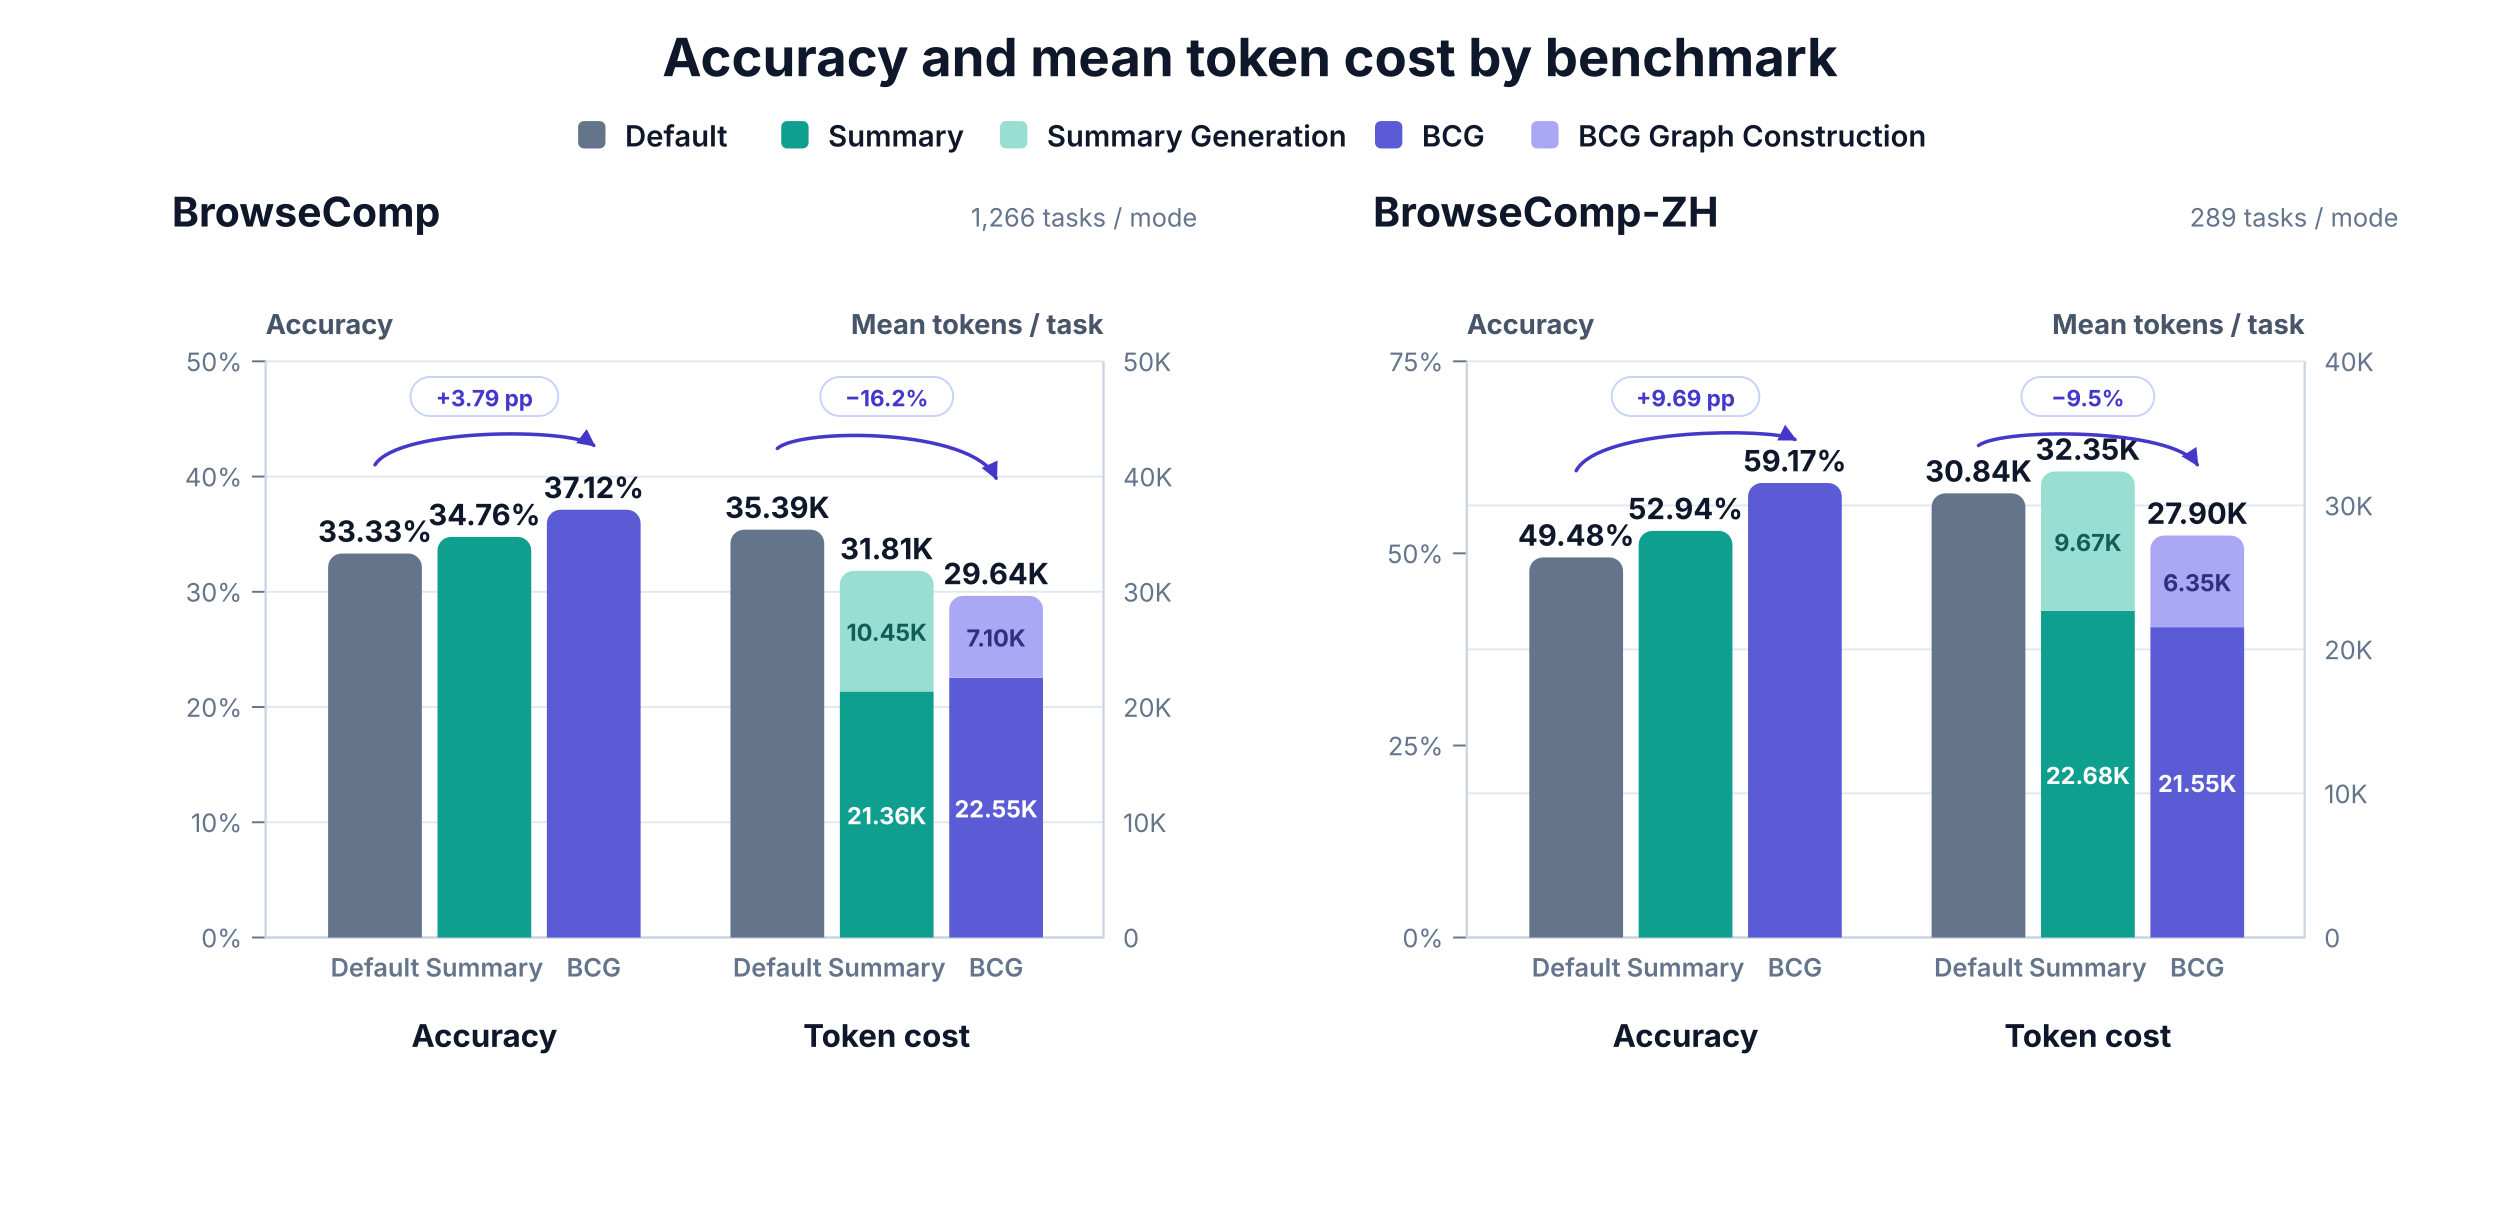
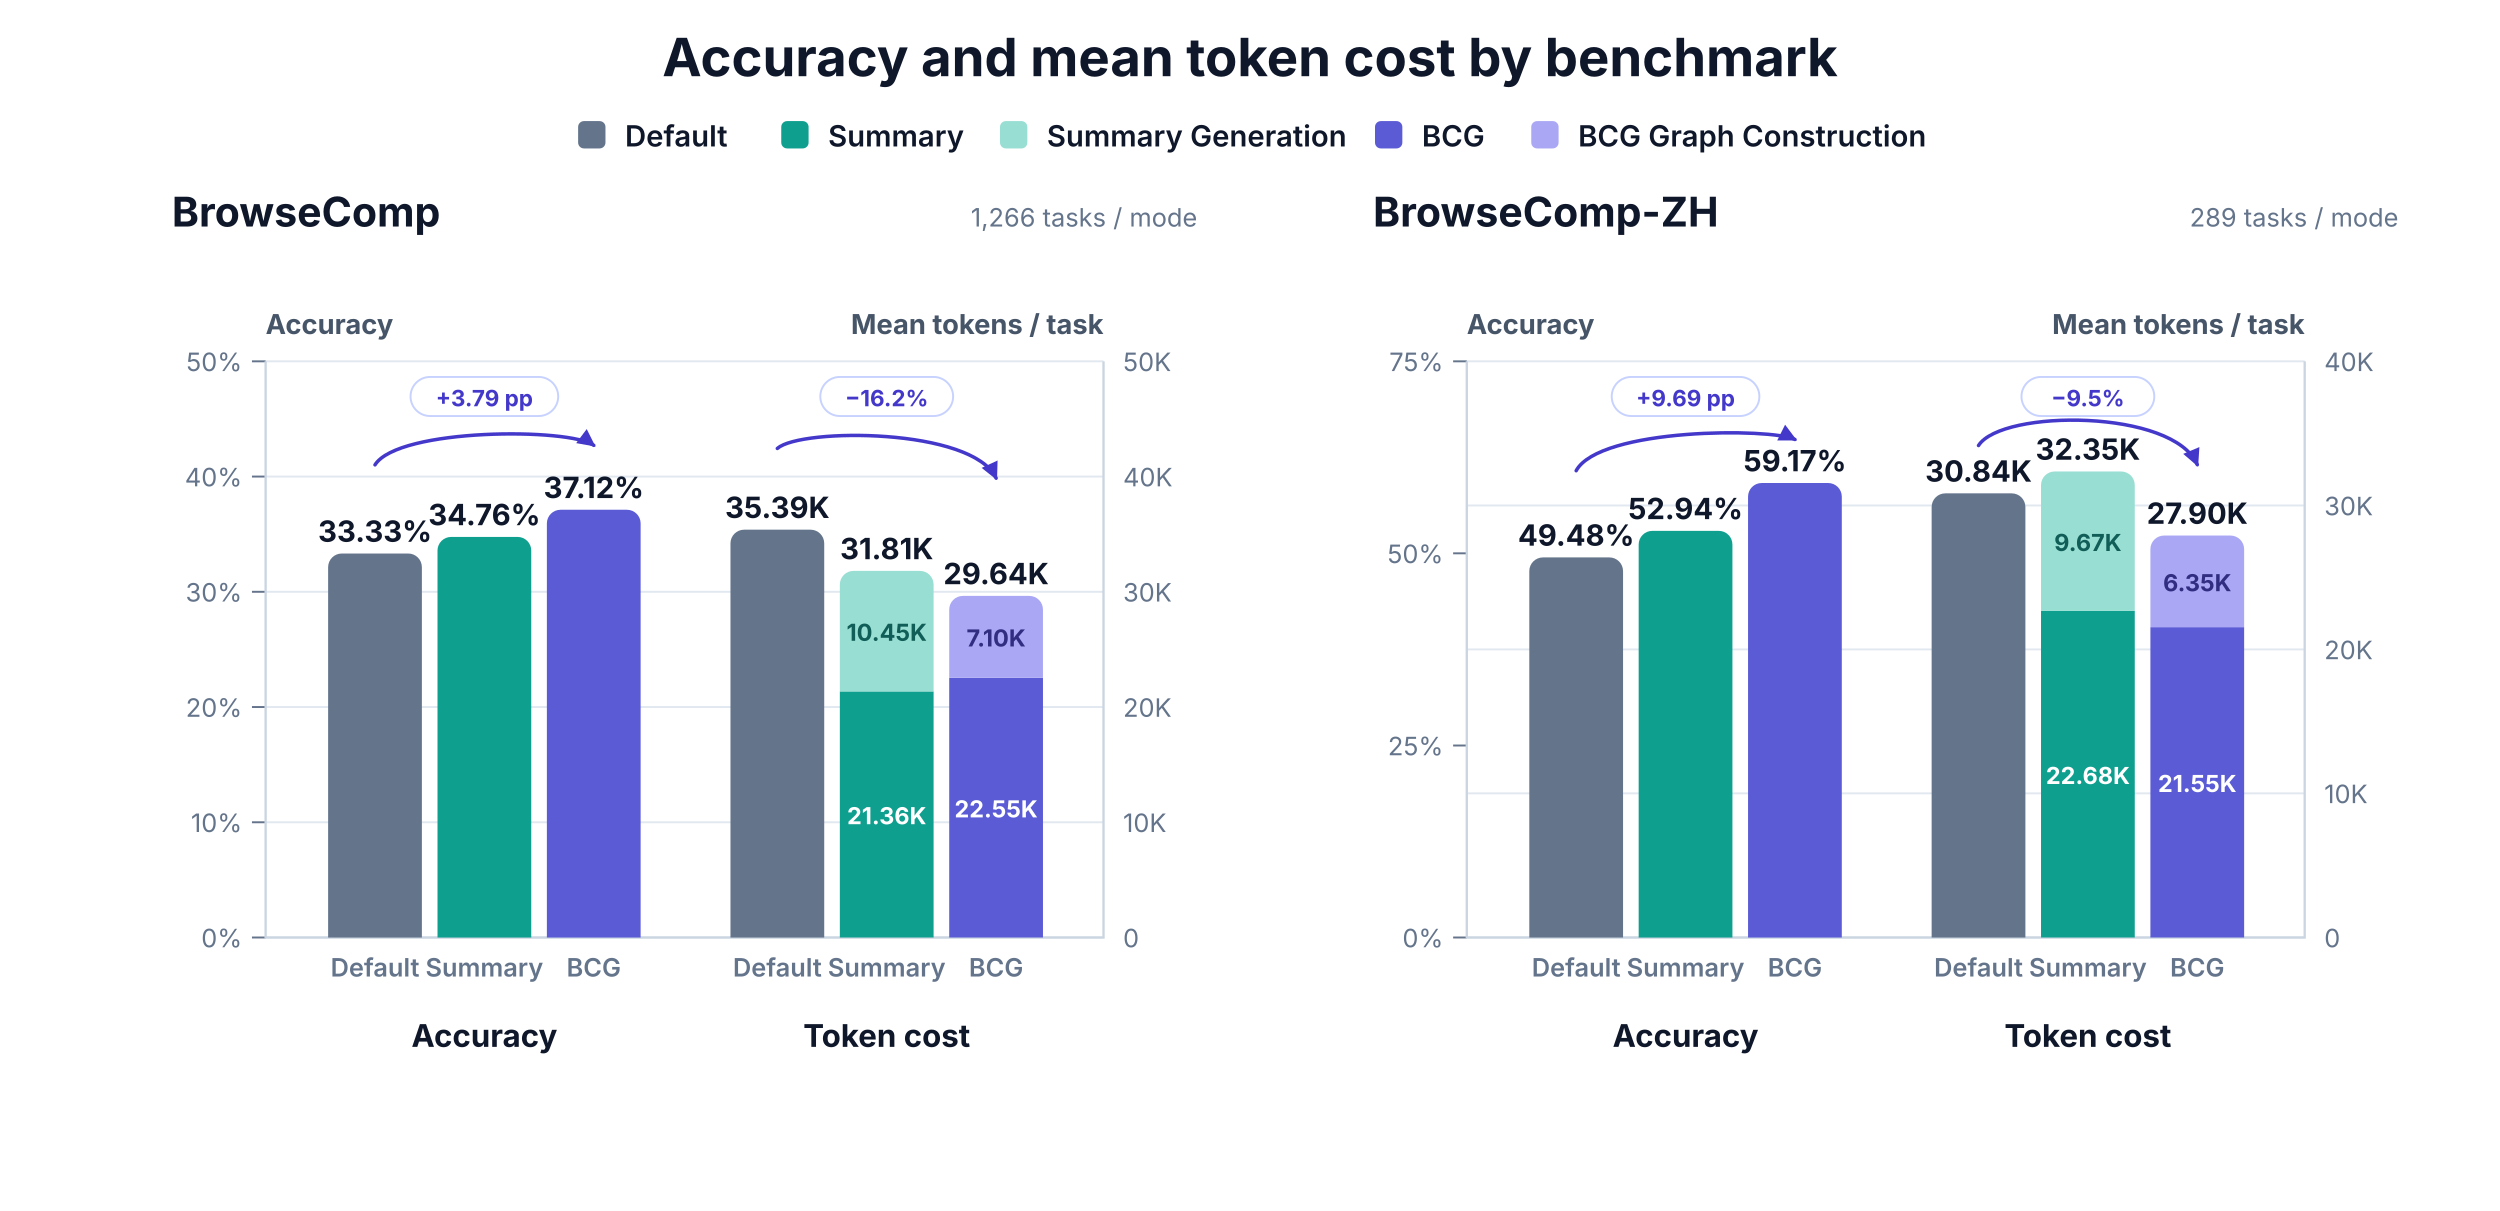
<svg xmlns="http://www.w3.org/2000/svg" width="1280" height="620" viewBox="0 0 1280 620" role="img" aria-labelledby="title desc">
  <rect width="1280" height="620" fill="#ffffff" />
  <g font-family="Inter,Arial,sans-serif">
    <defs>
      <marker id="improvement-arrow" viewBox="0 0 8 8" refX="7" refY="4" markerWidth="5" markerHeight="5" orient="auto">
        <path d="M0 0L8 4L0 8Z" fill="#4338ca" />
      </marker>
    </defs>
    <text x="640" y="39" text-anchor="middle" fill="#0f172a" font-size="27" font-weight="700">Accuracy and mean token cost by benchmark</text>
    <rect x="296" y="62" width="14" height="14" rx="3" fill="#64748b" />
    <text x="320" y="75" fill="#0f172a" font-size="15" font-weight="600">Default</text>
    <rect x="400" y="62" width="14" height="14" rx="3" fill="#0f9f8f" />
    <text x="424" y="75" fill="#0f172a" font-size="15" font-weight="600">Summary</text>
    <rect x="512" y="62" width="14" height="14" rx="3" fill="#99ded3" />
    <text x="536" y="75" fill="#0f172a" font-size="15" font-weight="600">Summary Generation</text>
    <rect x="704" y="62" width="14" height="14" rx="3" fill="#5b5bd6" />
    <text x="728" y="75" fill="#0f172a" font-size="15" font-weight="600">BCG</text>
    <rect x="784" y="62" width="14" height="14" rx="3" fill="#aaa8f4" />
    <text x="808" y="75" fill="#0f172a" font-size="15" font-weight="600">BCG Graph Construction</text>
    <text x="88" y="116" fill="#0f172a" font-size="21" font-weight="700">BrowseComp</text>
    <text x="613" y="116" text-anchor="end" fill="#64748b" font-size="13">1,266 tasks / mode</text>
    <text x="136.0" y="171" fill="#475569" font-size="14" font-weight="700">Accuracy</text>
    <text x="565.0" y="171" text-anchor="end" fill="#475569" font-size="14" font-weight="700">Mean tokens / task</text>
    <path d="M136.0 480.0H565.0" stroke="#e2e8f0" stroke-width="1" />
    <text x="575.0" y="485.0" fill="#64748b" font-size="13">0</text>
    <path d="M136.0 421.0H565.0" stroke="#e2e8f0" stroke-width="1" />
    <text x="575.0" y="426.0" fill="#64748b" font-size="13">10K</text>
    <path d="M136.0 362.0H565.0" stroke="#e2e8f0" stroke-width="1" />
    <text x="575.0" y="367.0" fill="#64748b" font-size="13">20K</text>
    <path d="M136.0 303.0H565.0" stroke="#e2e8f0" stroke-width="1" />
    <text x="575.0" y="308.0" fill="#64748b" font-size="13">30K</text>
    <path d="M136.0 244.0H565.0" stroke="#e2e8f0" stroke-width="1" />
    <text x="575.0" y="249.0" fill="#64748b" font-size="13">40K</text>
    <path d="M136.0 185.0H565.0" stroke="#e2e8f0" stroke-width="1" />
    <text x="575.0" y="190.0" fill="#64748b" font-size="13">50K</text>
    <path d="M129.0 480.0H136.0" stroke="#64748b" stroke-width="1" />
    <text x="124.0" y="485.0" text-anchor="end" fill="#64748b" font-size="13">0%</text>
    <path d="M129.0 421.0H136.0" stroke="#64748b" stroke-width="1" />
    <text x="124.0" y="426.0" text-anchor="end" fill="#64748b" font-size="13">10%</text>
    <path d="M129.0 362.0H136.0" stroke="#64748b" stroke-width="1" />
    <text x="124.0" y="367.0" text-anchor="end" fill="#64748b" font-size="13">20%</text>
    <path d="M129.0 303.0H136.0" stroke="#64748b" stroke-width="1" />
    <text x="124.0" y="308.0" text-anchor="end" fill="#64748b" font-size="13">30%</text>
    <path d="M129.0 244.0H136.0" stroke="#64748b" stroke-width="1" />
    <text x="124.0" y="249.0" text-anchor="end" fill="#64748b" font-size="13">40%</text>
    <path d="M129.0 185.0H136.0" stroke="#64748b" stroke-width="1" />
    <text x="124.0" y="190.0" text-anchor="end" fill="#64748b" font-size="13">50%</text>
    <path d="M136.0 185.0V480.0H565.0V185.0" fill="none" stroke="#cbd5e1" stroke-width="1.2" />
    <path d="M168.0 480.0V290.4a7 7 0 0 1 7 -7h34.0a7 7 0 0 1 7 7V480.0Z" fill="#64748b" />
    <text x="192.0" y="277.4" text-anchor="middle" fill="#0f172a" font-size="15" font-weight="700">33.33%</text>
    <text x="192.0" y="500" text-anchor="middle" fill="#64748b" font-size="13" font-weight="600">Default</text>
    <path d="M224.0 480.0V281.9a7 7 0 0 1 7 -7h34.0a7 7 0 0 1 7 7V480.0Z" fill="#0f9f8f" />
    <text x="248.0" y="268.9" text-anchor="middle" fill="#0f172a" font-size="15" font-weight="700">34.76%</text>
    <text x="248.0" y="500" text-anchor="middle" fill="#64748b" font-size="13" font-weight="600">Summary</text>
    <path d="M280.0 480.0V268.0a7 7 0 0 1 7 -7h34.0a7 7 0 0 1 7 7V480.0Z" fill="#5b5bd6" />
    <text x="304.0" y="255.0" text-anchor="middle" fill="#0f172a" font-size="15" font-weight="700">37.12%</text>
    <text x="304.0" y="500" text-anchor="middle" fill="#64748b" font-size="13" font-weight="600">BCG</text>
    <path d="M192.0 238.0 C204.0 219.0, 292.0 219.0, 304.0 228.0" fill="none" stroke="#4338ca" stroke-width="1.8" stroke-linecap="round" marker-end="url(#improvement-arrow)" />
    <rect x="210.2" y="193.0" width="75.6" height="20" rx="10" fill="#ffffff" stroke="#c7d2fe" />
    <text x="248.0" y="208.0" text-anchor="middle" fill="#4338ca" font-size="11.5" font-weight="700">+3.79 pp</text>
    <path d="M374.0 480.0V278.2a7 7 0 0 1 7 -7h34.0a7 7 0 0 1 7 7V480.0Z" fill="#64748b" />
    <text x="398.0" y="265.2" text-anchor="middle" fill="#0f172a" font-size="15" font-weight="700">35.39K</text>
    <text x="398.0" y="500" text-anchor="middle" fill="#64748b" font-size="13" font-weight="600">Default</text>
    <text x="248.0" y="536" text-anchor="middle" fill="#0f172a" font-size="16" font-weight="700">Accuracy</text>
    <text x="454.0" y="536" text-anchor="middle" fill="#0f172a" font-size="16" font-weight="700">Token cost</text>
    <rect x="430.0" y="354.0" width="48.0" height="126.0" fill="#0f9f8f" />
    <path d="M430.0 354.0V299.3a7 7 0 0 1 7 -7h34.0a7 7 0 0 1 7 7V354.0Z" fill="#99ded3" />
    <text x="454.0" y="286.3" text-anchor="middle" fill="#0f172a" font-size="15" font-weight="700">31.81K</text>
    <text x="454.0" y="422.0" text-anchor="middle" fill="#ffffff" font-size="12" font-weight="700">21.36K</text>
    <text x="454.0" y="328.1" text-anchor="middle" fill="#115e59" font-size="12" font-weight="700">10.45K</text>
    <text x="454.0" y="500" text-anchor="middle" fill="#64748b" font-size="13" font-weight="600">Summary</text>
    <rect x="486.0" y="347.0" width="48.0" height="133.0" fill="#5b5bd6" />
    <path d="M486.0 347.0V312.1a7 7 0 0 1 7 -7h34.0a7 7 0 0 1 7 7V347.0Z" fill="#aaa8f4" />
    <text x="510.0" y="299.1" text-anchor="middle" fill="#0f172a" font-size="15" font-weight="700">29.64K</text>
    <text x="510.0" y="418.5" text-anchor="middle" fill="#ffffff" font-size="12" font-weight="700">22.55K</text>
    <text x="510.0" y="331.0" text-anchor="middle" fill="#312e81" font-size="12" font-weight="700">7.10K</text>
    <text x="510.0" y="500" text-anchor="middle" fill="#64748b" font-size="13" font-weight="600">BCG</text>
    <path d="M398.0 229.6 C410.0 219.0, 498.0 219.0, 510.0 244.8" fill="none" stroke="#4338ca" stroke-width="1.8" stroke-linecap="round" marker-end="url(#improvement-arrow)" />
    <rect x="420.0" y="193.0" width="68.0" height="20" rx="10" fill="#ffffff" stroke="#c7d2fe" />
    <text x="454.0" y="208.0" text-anchor="middle" fill="#4338ca" font-size="11.5" font-weight="700">−16.2%</text>
    <text x="703" y="116" fill="#0f172a" font-size="21" font-weight="700">BrowseComp-ZH</text>
    <text x="1228" y="116" text-anchor="end" fill="#64748b" font-size="13">289 tasks / mode</text>
    <text x="751.0" y="171" fill="#475569" font-size="14" font-weight="700">Accuracy</text>
    <text x="1180.0" y="171" text-anchor="end" fill="#475569" font-size="14" font-weight="700">Mean tokens / task</text>
    <path d="M751.0 480.0H1180.0" stroke="#e2e8f0" stroke-width="1" />
    <text x="1190.0" y="485.0" fill="#64748b" font-size="13">0</text>
    <path d="M751.0 406.2H1180.0" stroke="#e2e8f0" stroke-width="1" />
    <text x="1190.0" y="411.2" fill="#64748b" font-size="13">10K</text>
    <path d="M751.0 332.5H1180.0" stroke="#e2e8f0" stroke-width="1" />
    <text x="1190.0" y="337.5" fill="#64748b" font-size="13">20K</text>
    <path d="M751.0 258.8H1180.0" stroke="#e2e8f0" stroke-width="1" />
    <text x="1190.0" y="263.8" fill="#64748b" font-size="13">30K</text>
    <path d="M751.0 185.0H1180.0" stroke="#e2e8f0" stroke-width="1" />
    <text x="1190.0" y="190.0" fill="#64748b" font-size="13">40K</text>
    <path d="M744.0 480.0H751.0" stroke="#64748b" stroke-width="1" />
    <text x="739.0" y="485.0" text-anchor="end" fill="#64748b" font-size="13">0%</text>
    <path d="M744.0 381.7H751.0" stroke="#64748b" stroke-width="1" />
    <text x="739.0" y="386.7" text-anchor="end" fill="#64748b" font-size="13">25%</text>
    <path d="M744.0 283.3H751.0" stroke="#64748b" stroke-width="1" />
    <text x="739.0" y="288.3" text-anchor="end" fill="#64748b" font-size="13">50%</text>
    <path d="M744.0 185.0H751.0" stroke="#64748b" stroke-width="1" />
    <text x="739.0" y="190.0" text-anchor="end" fill="#64748b" font-size="13">75%</text>
    <path d="M751.0 185.0V480.0H1180.0V185.0" fill="none" stroke="#cbd5e1" stroke-width="1.2" />
    <path d="M783.0 480.0V292.4a7 7 0 0 1 7 -7h34.0a7 7 0 0 1 7 7V480.0Z" fill="#64748b" />
    <text x="807.0" y="279.4" text-anchor="middle" fill="#0f172a" font-size="15" font-weight="700">49.48%</text>
    <text x="807.0" y="500" text-anchor="middle" fill="#64748b" font-size="13" font-weight="600">Default</text>
    <path d="M839.0 480.0V278.8a7 7 0 0 1 7 -7h34.0a7 7 0 0 1 7 7V480.0Z" fill="#0f9f8f" />
    <text x="863.0" y="265.8" text-anchor="middle" fill="#0f172a" font-size="15" font-weight="700">52.94%</text>
    <text x="863.0" y="500" text-anchor="middle" fill="#64748b" font-size="13" font-weight="600">Summary</text>
    <path d="M895.0 480.0V254.3a7 7 0 0 1 7 -7h34.0a7 7 0 0 1 7 7V480.0Z" fill="#5b5bd6" />
    <text x="919.0" y="241.3" text-anchor="middle" fill="#0f172a" font-size="15" font-weight="700">59.17%</text>
    <text x="919.0" y="500" text-anchor="middle" fill="#64748b" font-size="13" font-weight="600">BCG</text>
    <path d="M807.0 241.0 C819.0 219.0, 907.0 219.0, 919.0 225.0" fill="none" stroke="#4338ca" stroke-width="1.8" stroke-linecap="round" marker-end="url(#improvement-arrow)" />
    <rect x="825.2" y="193.0" width="75.6" height="20" rx="10" fill="#ffffff" stroke="#c7d2fe" />
    <text x="863.0" y="208.0" text-anchor="middle" fill="#4338ca" font-size="11.5" font-weight="700">+9.69 pp</text>
    <path d="M989.0 480.0V259.6a7 7 0 0 1 7 -7h34.0a7 7 0 0 1 7 7V480.0Z" fill="#64748b" />
    <text x="1013.0" y="246.6" text-anchor="middle" fill="#0f172a" font-size="15" font-weight="700">30.84K</text>
    <text x="1013.0" y="500" text-anchor="middle" fill="#64748b" font-size="13" font-weight="600">Default</text>
    <text x="863.0" y="536" text-anchor="middle" fill="#0f172a" font-size="16" font-weight="700">Accuracy</text>
    <text x="1069.0" y="536" text-anchor="middle" fill="#0f172a" font-size="16" font-weight="700">Token cost</text>
    <rect x="1045.0" y="312.8" width="48.0" height="167.2" fill="#0f9f8f" />
    <path d="M1045.0 312.8V248.4a7 7 0 0 1 7 -7h34.0a7 7 0 0 1 7 7V312.8Z" fill="#99ded3" />
    <text x="1069.0" y="235.4" text-anchor="middle" fill="#0f172a" font-size="15" font-weight="700">32.35K</text>
    <text x="1069.0" y="401.4" text-anchor="middle" fill="#ffffff" font-size="12" font-weight="700">22.68K</text>
    <text x="1069.0" y="282.1" text-anchor="middle" fill="#115e59" font-size="12" font-weight="700">9.67K</text>
    <text x="1069.0" y="500" text-anchor="middle" fill="#64748b" font-size="13" font-weight="600">Summary</text>
    <rect x="1101.0" y="321.1" width="48.0" height="158.9" fill="#5b5bd6" />
    <path d="M1101.0 321.1V281.2a7 7 0 0 1 7 -7h34.0a7 7 0 0 1 7 7V321.1Z" fill="#aaa8f4" />
    <text x="1125.0" y="268.2" text-anchor="middle" fill="#0f172a" font-size="15" font-weight="700">27.90K</text>
    <text x="1125.0" y="405.5" text-anchor="middle" fill="#ffffff" font-size="12" font-weight="700">21.55K</text>
    <text x="1125.0" y="302.7" text-anchor="middle" fill="#312e81" font-size="12" font-weight="700">6.35K</text>
    <text x="1125.0" y="500" text-anchor="middle" fill="#64748b" font-size="13" font-weight="600">BCG</text>
-     <path d="M1013.0 228.1 C1025.0 219.0, 1113.0 219.0, 1125.0 237.9" fill="none" stroke="#4338ca" stroke-width="1.8" stroke-linecap="round" marker-end="url(#improvement-arrow)" />
+     <path d="M1013.0 228.1 C1025.0 209.4, 1113.0 209.4, 1125.0 237.9" fill="none" stroke="#4338ca" stroke-width="1.8" stroke-linecap="round" marker-end="url(#improvement-arrow)" />
    <rect x="1035.0" y="193.0" width="68.0" height="20" rx="10" fill="#ffffff" stroke="#c7d2fe" />
    <text x="1069.0" y="208.0" text-anchor="middle" fill="#4338ca" font-size="11.5" font-weight="700">−9.5%</text>
  </g>
</svg>
